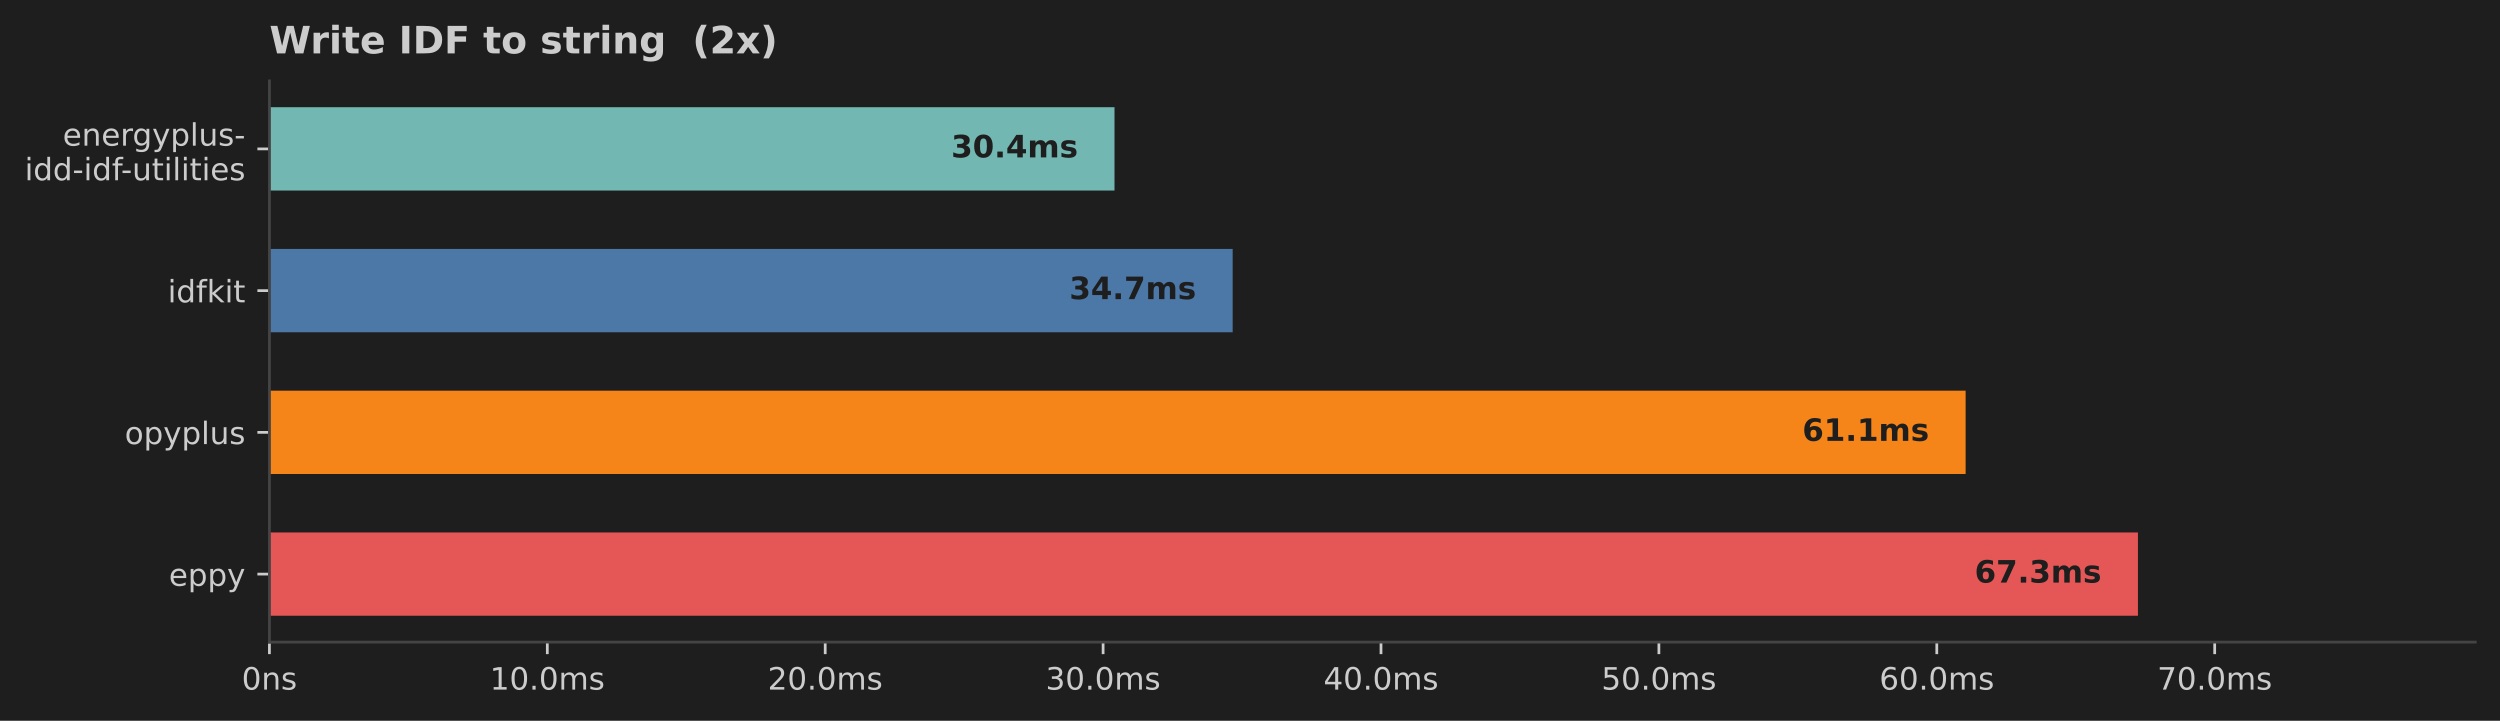
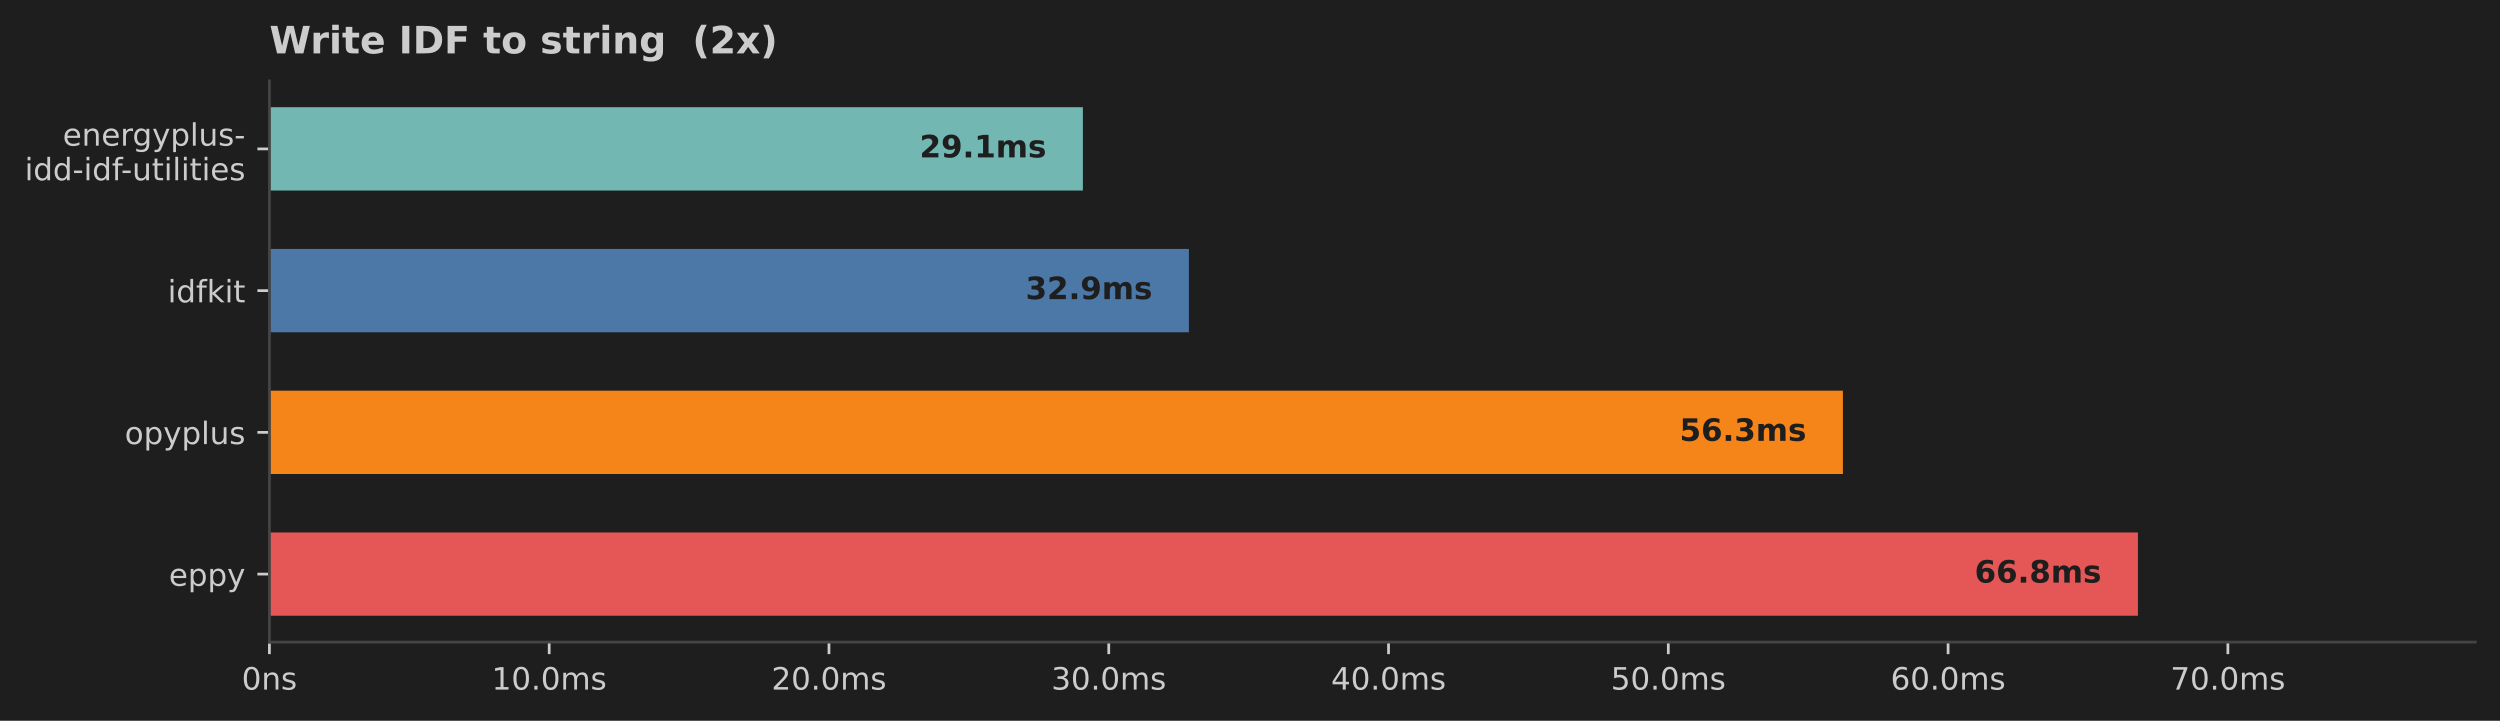
<svg xmlns="http://www.w3.org/2000/svg" xmlns:xlink="http://www.w3.org/1999/xlink" width="728.4pt" height="210pt" viewBox="0 0 728.4 210" version="1.1">
  <defs>
    <style type="text/css">*{stroke-linejoin: round; stroke-linecap: butt}</style>
  </defs>
  <g id="figure_1">
    <g id="patch_1">
      <path d="M 0 210 L 728.4 210 L 728.4 -0 L 0 -0 z " style="fill: #1e1e1e" />
    </g>
    <g id="axes_1">
      <g id="patch_2">
        <path d="M 78.497 187.089 L 721.2 187.089 L 721.2 23.558 L 78.497 23.558 z " style="fill: #1e1e1e" />
      </g>
      <g id="patch_3">
-         <path d="M 78.497 30.992 L 324.974 30.992 L 324.974 55.769 L 78.497 55.769 z " clip-path="url(#p9138da29f1)" style="fill: #72b7b2; stroke: #1e1e1e; stroke-width: 0.5; stroke-linejoin: miter" />
+         <path d="M 78.497 30.992 L 315.763 30.992 L 315.763 55.769 L 78.497 55.769 z " clip-path="url(#p751a7c47cf)" style="fill: #72b7b2; stroke: #1e1e1e; stroke-width: 0.5; stroke-linejoin: miter" />
      </g>
      <g id="patch_4">
-         <path d="M 78.497 72.287 L 359.402 72.287 L 359.402 97.065 L 78.497 97.065 z " clip-path="url(#p9138da29f1)" style="fill: #4c78a8; stroke: #1e1e1e; stroke-width: 0.5; stroke-linejoin: miter" />
+         <path d="M 78.497 72.287 L 346.649 72.287 L 346.649 97.065 L 78.497 97.065 z " clip-path="url(#p751a7c47cf)" style="fill: #4c78a8; stroke: #1e1e1e; stroke-width: 0.5; stroke-linejoin: miter" />
      </g>
      <g id="patch_5">
-         <path d="M 78.497 113.583 L 572.957 113.583 L 572.957 138.36 L 78.497 138.36 z " clip-path="url(#p9138da29f1)" style="fill: #f58518; stroke: #1e1e1e; stroke-width: 0.5; stroke-linejoin: miter" />
+         <path d="M 78.497 113.583 L 537.198 113.583 L 537.198 138.36 L 78.497 138.36 z " clip-path="url(#p751a7c47cf)" style="fill: #f58518; stroke: #1e1e1e; stroke-width: 0.5; stroke-linejoin: miter" />
      </g>
      <g id="patch_6">
-         <path d="M 78.497 154.879 L 623.16 154.879 L 623.16 179.656 L 78.497 179.656 z " clip-path="url(#p9138da29f1)" style="fill: #e45756; stroke: #1e1e1e; stroke-width: 0.5; stroke-linejoin: miter" />
+         <path d="M 78.497 154.879 L 623.16 154.879 L 623.16 179.656 L 78.497 179.656 z " clip-path="url(#p751a7c47cf)" style="fill: #e45756; stroke: #1e1e1e; stroke-width: 0.5; stroke-linejoin: miter" />
      </g>
      <g id="matplotlib.axis_1">
        <g id="xtick_1">
          <g id="line2d_1">
            <defs>
-               <path id="me271618b2a" d="M 0 0 L 0 3.5 " style="stroke: #cccccc; stroke-width: 0.8" />
+               <path id="ma0c59acb76" d="M 0 0 L 0 3.5 " style="stroke: #cccccc; stroke-width: 0.8" />
            </defs>
            <g>
-               <use xlink:href="#me271618b2a" x="78.497" y="187.089" style="fill: #cccccc; stroke: #cccccc; stroke-width: 0.8" />
+               <use xlink:href="#ma0c59acb76" x="78.497" y="187.089" style="fill: #cccccc; stroke: #cccccc; stroke-width: 0.8" />
            </g>
          </g>
          <g id="text_1">
            <g style="fill: #cccccc" transform="translate(70.43734 200.9278) scale(0.09 -0.09)">
              <defs>
                <path id="DejaVuSans-30" d="M 2034 4250 Q 1547 4250 1301 3770 Q 1056 3291 1056 2328 Q 1056 1369 1301 889 Q 1547 409 2034 409 Q 2525 409 2770 889 Q 3016 1369 3016 2328 Q 3016 3291 2770 3770 Q 2525 4250 2034 4250 z M 2034 4750 Q 2819 4750 3233 4129 Q 3647 3509 3647 2328 Q 3647 1150 3233 529 Q 2819 -91 2034 -91 Q 1250 -91 836 529 Q 422 1150 422 2328 Q 422 3509 836 4129 Q 1250 4750 2034 4750 z " transform="scale(0.015625)" />
                <path id="DejaVuSans-6e" d="M 3513 2113 L 3513 0 L 2938 0 L 2938 2094 Q 2938 2591 2744 2837 Q 2550 3084 2163 3084 Q 1697 3084 1428 2787 Q 1159 2491 1159 1978 L 1159 0 L 581 0 L 581 3500 L 1159 3500 L 1159 2956 Q 1366 3272 1645 3428 Q 1925 3584 2291 3584 Q 2894 3584 3203 3211 Q 3513 2838 3513 2113 z " transform="scale(0.015625)" />
                <path id="DejaVuSans-73" d="M 2834 3397 L 2834 2853 Q 2591 2978 2328 3040 Q 2066 3103 1784 3103 Q 1356 3103 1142 2972 Q 928 2841 928 2578 Q 928 2378 1081 2264 Q 1234 2150 1697 2047 L 1894 2003 Q 2506 1872 2764 1633 Q 3022 1394 3022 966 Q 3022 478 2636 193 Q 2250 -91 1575 -91 Q 1294 -91 989 -36 Q 684 19 347 128 L 347 722 Q 666 556 975 473 Q 1284 391 1588 391 Q 1994 391 2212 530 Q 2431 669 2431 922 Q 2431 1156 2273 1281 Q 2116 1406 1581 1522 L 1381 1569 Q 847 1681 609 1914 Q 372 2147 372 2553 Q 372 3047 722 3315 Q 1072 3584 1716 3584 Q 2034 3584 2315 3537 Q 2597 3491 2834 3397 z " transform="scale(0.015625)" />
              </defs>
              <use xlink:href="#DejaVuSans-30" />
              <use xlink:href="#DejaVuSans-6e" transform="translate(63.62305 0)" />
              <use xlink:href="#DejaVuSans-73" transform="translate(127.002 0)" />
            </g>
          </g>
        </g>
        <g id="xtick_2">
          <g id="line2d_2">
            <g>
-               <use xlink:href="#me271618b2a" x="159.465" y="187.089" style="fill: #cccccc; stroke: #cccccc; stroke-width: 0.8" />
+               <use xlink:href="#ma0c59acb76" x="160.013" y="187.089" style="fill: #cccccc; stroke: #cccccc; stroke-width: 0.8" />
            </g>
          </g>
          <g id="text_2">
-             <g style="fill: #cccccc" transform="translate(142.7175 200.9278) scale(0.09 -0.09)">
+             <g style="fill: #cccccc" transform="translate(143.2661 200.9278) scale(0.09 -0.09)">
              <defs>
                <path id="DejaVuSans-31" d="M 794 531 L 1825 531 L 1825 4091 L 703 3866 L 703 4441 L 1819 4666 L 2450 4666 L 2450 531 L 3481 531 L 3481 0 L 794 0 L 794 531 z " transform="scale(0.015625)" />
                <path id="DejaVuSans-2e" d="M 684 794 L 1344 794 L 1344 0 L 684 0 L 684 794 z " transform="scale(0.015625)" />
                <path id="DejaVuSans-6d" d="M 3328 2828 Q 3544 3216 3844 3400 Q 4144 3584 4550 3584 Q 5097 3584 5394 3201 Q 5691 2819 5691 2113 L 5691 0 L 5113 0 L 5113 2094 Q 5113 2597 4934 2840 Q 4756 3084 4391 3084 Q 3944 3084 3684 2787 Q 3425 2491 3425 1978 L 3425 0 L 2847 0 L 2847 2094 Q 2847 2600 2669 2842 Q 2491 3084 2119 3084 Q 1678 3084 1418 2786 Q 1159 2488 1159 1978 L 1159 0 L 581 0 L 581 3500 L 1159 3500 L 1159 2956 Q 1356 3278 1631 3431 Q 1906 3584 2284 3584 Q 2666 3584 2933 3390 Q 3200 3197 3328 2828 z " transform="scale(0.015625)" />
              </defs>
              <use xlink:href="#DejaVuSans-31" />
              <use xlink:href="#DejaVuSans-30" transform="translate(63.62305 0)" />
              <use xlink:href="#DejaVuSans-2e" transform="translate(127.2461 0)" />
              <use xlink:href="#DejaVuSans-30" transform="translate(159.0332 0)" />
              <use xlink:href="#DejaVuSans-6d" transform="translate(222.6562 0)" />
              <use xlink:href="#DejaVuSans-73" transform="translate(320.0684 0)" />
            </g>
          </g>
        </g>
        <g id="xtick_3">
          <g id="line2d_3">
            <g>
-               <use xlink:href="#me271618b2a" x="240.432" y="187.089" style="fill: #cccccc; stroke: #cccccc; stroke-width: 0.8" />
+               <use xlink:href="#ma0c59acb76" x="241.53" y="187.089" style="fill: #cccccc; stroke: #cccccc; stroke-width: 0.8" />
            </g>
          </g>
          <g id="text_3">
-             <g style="fill: #cccccc" transform="translate(223.6855 200.9278) scale(0.09 -0.09)">
+             <g style="fill: #cccccc" transform="translate(224.7827 200.9278) scale(0.09 -0.09)">
              <defs>
                <path id="DejaVuSans-32" d="M 1228 531 L 3431 531 L 3431 0 L 469 0 L 469 531 Q 828 903 1448 1529 Q 2069 2156 2228 2338 Q 2531 2678 2651 2914 Q 2772 3150 2772 3378 Q 2772 3750 2511 3984 Q 2250 4219 1831 4219 Q 1534 4219 1204 4116 Q 875 4013 500 3803 L 500 4441 Q 881 4594 1212 4672 Q 1544 4750 1819 4750 Q 2544 4750 2975 4387 Q 3406 4025 3406 3419 Q 3406 3131 3298 2873 Q 3191 2616 2906 2266 Q 2828 2175 2409 1742 Q 1991 1309 1228 531 z " transform="scale(0.015625)" />
              </defs>
              <use xlink:href="#DejaVuSans-32" />
              <use xlink:href="#DejaVuSans-30" transform="translate(63.62305 0)" />
              <use xlink:href="#DejaVuSans-2e" transform="translate(127.2461 0)" />
              <use xlink:href="#DejaVuSans-30" transform="translate(159.0332 0)" />
              <use xlink:href="#DejaVuSans-6d" transform="translate(222.6562 0)" />
              <use xlink:href="#DejaVuSans-73" transform="translate(320.0684 0)" />
            </g>
          </g>
        </g>
        <g id="xtick_4">
          <g id="line2d_4">
            <g>
-               <use xlink:href="#me271618b2a" x="321.4" y="187.089" style="fill: #cccccc; stroke: #cccccc; stroke-width: 0.8" />
+               <use xlink:href="#ma0c59acb76" x="323.046" y="187.089" style="fill: #cccccc; stroke: #cccccc; stroke-width: 0.8" />
            </g>
          </g>
          <g id="text_4">
-             <g style="fill: #cccccc" transform="translate(304.6534 200.9278) scale(0.09 -0.09)">
+             <g style="fill: #cccccc" transform="translate(306.2994 200.9278) scale(0.09 -0.09)">
              <defs>
                <path id="DejaVuSans-33" d="M 2597 2516 Q 3050 2419 3304 2112 Q 3559 1806 3559 1356 Q 3559 666 3084 287 Q 2609 -91 1734 -91 Q 1441 -91 1130 -33 Q 819 25 488 141 L 488 750 Q 750 597 1062 519 Q 1375 441 1716 441 Q 2309 441 2620 675 Q 2931 909 2931 1356 Q 2931 1769 2642 2001 Q 2353 2234 1838 2234 L 1294 2234 L 1294 2753 L 1863 2753 Q 2328 2753 2575 2939 Q 2822 3125 2822 3475 Q 2822 3834 2567 4026 Q 2313 4219 1838 4219 Q 1578 4219 1281 4162 Q 984 4106 628 3988 L 628 4550 Q 988 4650 1302 4700 Q 1616 4750 1894 4750 Q 2613 4750 3031 4423 Q 3450 4097 3450 3541 Q 3450 3153 3228 2886 Q 3006 2619 2597 2516 z " transform="scale(0.015625)" />
              </defs>
              <use xlink:href="#DejaVuSans-33" />
              <use xlink:href="#DejaVuSans-30" transform="translate(63.62305 0)" />
              <use xlink:href="#DejaVuSans-2e" transform="translate(127.2461 0)" />
              <use xlink:href="#DejaVuSans-30" transform="translate(159.0332 0)" />
              <use xlink:href="#DejaVuSans-6d" transform="translate(222.6562 0)" />
              <use xlink:href="#DejaVuSans-73" transform="translate(320.0684 0)" />
            </g>
          </g>
        </g>
        <g id="xtick_5">
          <g id="line2d_5">
            <g>
-               <use xlink:href="#me271618b2a" x="402.368" y="187.089" style="fill: #cccccc; stroke: #cccccc; stroke-width: 0.8" />
+               <use xlink:href="#ma0c59acb76" x="404.563" y="187.089" style="fill: #cccccc; stroke: #cccccc; stroke-width: 0.8" />
            </g>
          </g>
          <g id="text_5">
-             <g style="fill: #cccccc" transform="translate(385.6214 200.9278) scale(0.09 -0.09)">
+             <g style="fill: #cccccc" transform="translate(387.816 200.9278) scale(0.09 -0.09)">
              <defs>
                <path id="DejaVuSans-34" d="M 2419 4116 L 825 1625 L 2419 1625 L 2419 4116 z M 2253 4666 L 3047 4666 L 3047 1625 L 3713 1625 L 3713 1100 L 3047 1100 L 3047 0 L 2419 0 L 2419 1100 L 313 1100 L 313 1709 L 2253 4666 z " transform="scale(0.015625)" />
              </defs>
              <use xlink:href="#DejaVuSans-34" />
              <use xlink:href="#DejaVuSans-30" transform="translate(63.62305 0)" />
              <use xlink:href="#DejaVuSans-2e" transform="translate(127.2461 0)" />
              <use xlink:href="#DejaVuSans-30" transform="translate(159.0332 0)" />
              <use xlink:href="#DejaVuSans-6d" transform="translate(222.6562 0)" />
              <use xlink:href="#DejaVuSans-73" transform="translate(320.0684 0)" />
            </g>
          </g>
        </g>
        <g id="xtick_6">
          <g id="line2d_6">
            <g>
-               <use xlink:href="#me271618b2a" x="483.336" y="187.089" style="fill: #cccccc; stroke: #cccccc; stroke-width: 0.8" />
+               <use xlink:href="#ma0c59acb76" x="486.08" y="187.089" style="fill: #cccccc; stroke: #cccccc; stroke-width: 0.8" />
            </g>
          </g>
          <g id="text_6">
-             <g style="fill: #cccccc" transform="translate(466.5893 200.9278) scale(0.09 -0.09)">
+             <g style="fill: #cccccc" transform="translate(469.3326 200.9278) scale(0.09 -0.09)">
              <defs>
                <path id="DejaVuSans-35" d="M 691 4666 L 3169 4666 L 3169 4134 L 1269 4134 L 1269 2991 Q 1406 3038 1543 3061 Q 1681 3084 1819 3084 Q 2600 3084 3056 2656 Q 3513 2228 3513 1497 Q 3513 744 3044 326 Q 2575 -91 1722 -91 Q 1428 -91 1123 -41 Q 819 9 494 109 L 494 744 Q 775 591 1075 516 Q 1375 441 1709 441 Q 2250 441 2565 725 Q 2881 1009 2881 1497 Q 2881 1984 2565 2268 Q 2250 2553 1709 2553 Q 1456 2553 1204 2497 Q 953 2441 691 2322 L 691 4666 z " transform="scale(0.015625)" />
              </defs>
              <use xlink:href="#DejaVuSans-35" />
              <use xlink:href="#DejaVuSans-30" transform="translate(63.62305 0)" />
              <use xlink:href="#DejaVuSans-2e" transform="translate(127.2461 0)" />
              <use xlink:href="#DejaVuSans-30" transform="translate(159.0332 0)" />
              <use xlink:href="#DejaVuSans-6d" transform="translate(222.6562 0)" />
              <use xlink:href="#DejaVuSans-73" transform="translate(320.0684 0)" />
            </g>
          </g>
        </g>
        <g id="xtick_7">
          <g id="line2d_7">
            <g>
-               <use xlink:href="#me271618b2a" x="564.304" y="187.089" style="fill: #cccccc; stroke: #cccccc; stroke-width: 0.8" />
+               <use xlink:href="#ma0c59acb76" x="567.596" y="187.089" style="fill: #cccccc; stroke: #cccccc; stroke-width: 0.8" />
            </g>
          </g>
          <g id="text_7">
-             <g style="fill: #cccccc" transform="translate(547.5573 200.9278) scale(0.09 -0.09)">
+             <g style="fill: #cccccc" transform="translate(550.8492 200.9278) scale(0.09 -0.09)">
              <defs>
                <path id="DejaVuSans-36" d="M 2113 2584 Q 1688 2584 1439 2293 Q 1191 2003 1191 1497 Q 1191 994 1439 701 Q 1688 409 2113 409 Q 2538 409 2786 701 Q 3034 994 3034 1497 Q 3034 2003 2786 2293 Q 2538 2584 2113 2584 z M 3366 4563 L 3366 3988 Q 3128 4100 2886 4159 Q 2644 4219 2406 4219 Q 1781 4219 1451 3797 Q 1122 3375 1075 2522 Q 1259 2794 1537 2939 Q 1816 3084 2150 3084 Q 2853 3084 3261 2657 Q 3669 2231 3669 1497 Q 3669 778 3244 343 Q 2819 -91 2113 -91 Q 1303 -91 875 529 Q 447 1150 447 2328 Q 447 3434 972 4092 Q 1497 4750 2381 4750 Q 2619 4750 2861 4703 Q 3103 4656 3366 4563 z " transform="scale(0.015625)" />
              </defs>
              <use xlink:href="#DejaVuSans-36" />
              <use xlink:href="#DejaVuSans-30" transform="translate(63.62305 0)" />
              <use xlink:href="#DejaVuSans-2e" transform="translate(127.2461 0)" />
              <use xlink:href="#DejaVuSans-30" transform="translate(159.0332 0)" />
              <use xlink:href="#DejaVuSans-6d" transform="translate(222.6562 0)" />
              <use xlink:href="#DejaVuSans-73" transform="translate(320.0684 0)" />
            </g>
          </g>
        </g>
        <g id="xtick_8">
          <g id="line2d_8">
            <g>
-               <use xlink:href="#me271618b2a" x="645.272" y="187.089" style="fill: #cccccc; stroke: #cccccc; stroke-width: 0.8" />
+               <use xlink:href="#ma0c59acb76" x="649.113" y="187.089" style="fill: #cccccc; stroke: #cccccc; stroke-width: 0.8" />
            </g>
          </g>
          <g id="text_8">
-             <g style="fill: #cccccc" transform="translate(628.5253 200.9278) scale(0.09 -0.09)">
+             <g style="fill: #cccccc" transform="translate(632.3658 200.9278) scale(0.09 -0.09)">
              <defs>
                <path id="DejaVuSans-37" d="M 525 4666 L 3525 4666 L 3525 4397 L 1831 0 L 1172 0 L 2766 4134 L 525 4134 L 525 4666 z " transform="scale(0.015625)" />
              </defs>
              <use xlink:href="#DejaVuSans-37" />
              <use xlink:href="#DejaVuSans-30" transform="translate(63.62305 0)" />
              <use xlink:href="#DejaVuSans-2e" transform="translate(127.2461 0)" />
              <use xlink:href="#DejaVuSans-30" transform="translate(159.0332 0)" />
              <use xlink:href="#DejaVuSans-6d" transform="translate(222.6562 0)" />
              <use xlink:href="#DejaVuSans-73" transform="translate(320.0684 0)" />
            </g>
          </g>
        </g>
      </g>
      <g id="matplotlib.axis_2">
        <g id="ytick_1">
          <g id="line2d_9">
            <defs>
-               <path id="m013db70991" d="M 0 0 L -3.5 0 " style="stroke: #cccccc; stroke-width: 0.8" />
+               <path id="m16e428e555" d="M 0 0 L -3.5 0 " style="stroke: #cccccc; stroke-width: 0.8" />
            </defs>
            <g>
-               <use xlink:href="#m013db70991" x="78.497" y="43.38" style="fill: #cccccc; stroke: #cccccc; stroke-width: 0.8" />
+               <use xlink:href="#m16e428e555" x="78.497" y="43.38" style="fill: #cccccc; stroke: #cccccc; stroke-width: 0.8" />
            </g>
          </g>
          <g id="text_9">
            <g style="fill: #cccccc" transform="translate(18.28125 42.44435) scale(0.09 -0.09)">
              <defs>
                <path id="DejaVuSans-65" d="M 3597 1894 L 3597 1613 L 953 1613 Q 991 1019 1311 708 Q 1631 397 2203 397 Q 2534 397 2845 478 Q 3156 559 3463 722 L 3463 178 Q 3153 47 2828 -22 Q 2503 -91 2169 -91 Q 1331 -91 842 396 Q 353 884 353 1716 Q 353 2575 817 3079 Q 1281 3584 2069 3584 Q 2775 3584 3186 3129 Q 3597 2675 3597 1894 z M 3022 2063 Q 3016 2534 2758 2815 Q 2500 3097 2075 3097 Q 1594 3097 1305 2825 Q 1016 2553 972 2059 L 3022 2063 z " transform="scale(0.015625)" />
                <path id="DejaVuSans-72" d="M 2631 2963 Q 2534 3019 2420 3045 Q 2306 3072 2169 3072 Q 1681 3072 1420 2755 Q 1159 2438 1159 1844 L 1159 0 L 581 0 L 581 3500 L 1159 3500 L 1159 2956 Q 1341 3275 1631 3429 Q 1922 3584 2338 3584 Q 2397 3584 2469 3576 Q 2541 3569 2628 3553 L 2631 2963 z " transform="scale(0.015625)" />
                <path id="DejaVuSans-67" d="M 2906 1791 Q 2906 2416 2648 2759 Q 2391 3103 1925 3103 Q 1463 3103 1205 2759 Q 947 2416 947 1791 Q 947 1169 1205 825 Q 1463 481 1925 481 Q 2391 481 2648 825 Q 2906 1169 2906 1791 z M 3481 434 Q 3481 -459 3084 -895 Q 2688 -1331 1869 -1331 Q 1566 -1331 1297 -1286 Q 1028 -1241 775 -1147 L 775 -588 Q 1028 -725 1275 -790 Q 1522 -856 1778 -856 Q 2344 -856 2625 -561 Q 2906 -266 2906 331 L 2906 616 Q 2728 306 2450 153 Q 2172 0 1784 0 Q 1141 0 747 490 Q 353 981 353 1791 Q 353 2603 747 3093 Q 1141 3584 1784 3584 Q 2172 3584 2450 3431 Q 2728 3278 2906 2969 L 2906 3500 L 3481 3500 L 3481 434 z " transform="scale(0.015625)" />
                <path id="DejaVuSans-79" d="M 2059 -325 Q 1816 -950 1584 -1140 Q 1353 -1331 966 -1331 L 506 -1331 L 506 -850 L 844 -850 Q 1081 -850 1212 -737 Q 1344 -625 1503 -206 L 1606 56 L 191 3500 L 800 3500 L 1894 763 L 2988 3500 L 3597 3500 L 2059 -325 z " transform="scale(0.015625)" />
                <path id="DejaVuSans-70" d="M 1159 525 L 1159 -1331 L 581 -1331 L 581 3500 L 1159 3500 L 1159 2969 Q 1341 3281 1617 3432 Q 1894 3584 2278 3584 Q 2916 3584 3314 3078 Q 3713 2572 3713 1747 Q 3713 922 3314 415 Q 2916 -91 2278 -91 Q 1894 -91 1617 61 Q 1341 213 1159 525 z M 3116 1747 Q 3116 2381 2855 2742 Q 2594 3103 2138 3103 Q 1681 3103 1420 2742 Q 1159 2381 1159 1747 Q 1159 1113 1420 752 Q 1681 391 2138 391 Q 2594 391 2855 752 Q 3116 1113 3116 1747 z " transform="scale(0.015625)" />
                <path id="DejaVuSans-6c" d="M 603 4863 L 1178 4863 L 1178 0 L 603 0 L 603 4863 z " transform="scale(0.015625)" />
                <path id="DejaVuSans-75" d="M 544 1381 L 544 3500 L 1119 3500 L 1119 1403 Q 1119 906 1312 657 Q 1506 409 1894 409 Q 2359 409 2629 706 Q 2900 1003 2900 1516 L 2900 3500 L 3475 3500 L 3475 0 L 2900 0 L 2900 538 Q 2691 219 2414 64 Q 2138 -91 1772 -91 Q 1169 -91 856 284 Q 544 659 544 1381 z M 1991 3584 L 1991 3584 z " transform="scale(0.015625)" />
                <path id="DejaVuSans-2d" d="M 313 2009 L 1997 2009 L 1997 1497 L 313 1497 L 313 2009 z " transform="scale(0.015625)" />
              </defs>
              <use xlink:href="#DejaVuSans-65" />
              <use xlink:href="#DejaVuSans-6e" transform="translate(61.52344 0)" />
              <use xlink:href="#DejaVuSans-65" transform="translate(124.9023 0)" />
              <use xlink:href="#DejaVuSans-72" transform="translate(186.4258 0)" />
              <use xlink:href="#DejaVuSans-67" transform="translate(225.7891 0)" />
              <use xlink:href="#DejaVuSans-79" transform="translate(289.2656 0)" />
              <use xlink:href="#DejaVuSans-70" transform="translate(348.4453 0)" />
              <use xlink:href="#DejaVuSans-6c" transform="translate(411.9219 0)" />
              <use xlink:href="#DejaVuSans-75" transform="translate(439.7051 0)" />
              <use xlink:href="#DejaVuSans-73" transform="translate(503.084 0)" />
              <use xlink:href="#DejaVuSans-2d" transform="translate(555.1836 0)" />
            </g>
            <g style="fill: #cccccc" transform="translate(7.2 52.52238) scale(0.09 -0.09)">
              <defs>
                <path id="DejaVuSans-69" d="M 603 3500 L 1178 3500 L 1178 0 L 603 0 L 603 3500 z M 603 4863 L 1178 4863 L 1178 4134 L 603 4134 L 603 4863 z " transform="scale(0.015625)" />
                <path id="DejaVuSans-64" d="M 2906 2969 L 2906 4863 L 3481 4863 L 3481 0 L 2906 0 L 2906 525 Q 2725 213 2448 61 Q 2172 -91 1784 -91 Q 1150 -91 751 415 Q 353 922 353 1747 Q 353 2572 751 3078 Q 1150 3584 1784 3584 Q 2172 3584 2448 3432 Q 2725 3281 2906 2969 z M 947 1747 Q 947 1113 1208 752 Q 1469 391 1925 391 Q 2381 391 2643 752 Q 2906 1113 2906 1747 Q 2906 2381 2643 2742 Q 2381 3103 1925 3103 Q 1469 3103 1208 2742 Q 947 2381 947 1747 z " transform="scale(0.015625)" />
                <path id="DejaVuSans-66" d="M 2375 4863 L 2375 4384 L 1825 4384 Q 1516 4384 1395 4259 Q 1275 4134 1275 3809 L 1275 3500 L 2222 3500 L 2222 3053 L 1275 3053 L 1275 0 L 697 0 L 697 3053 L 147 3053 L 147 3500 L 697 3500 L 697 3744 Q 697 4328 969 4595 Q 1241 4863 1831 4863 L 2375 4863 z " transform="scale(0.015625)" />
                <path id="DejaVuSans-74" d="M 1172 4494 L 1172 3500 L 2356 3500 L 2356 3053 L 1172 3053 L 1172 1153 Q 1172 725 1289 603 Q 1406 481 1766 481 L 2356 481 L 2356 0 L 1766 0 Q 1100 0 847 248 Q 594 497 594 1153 L 594 3053 L 172 3053 L 172 3500 L 594 3500 L 594 4494 L 1172 4494 z " transform="scale(0.015625)" />
              </defs>
              <use xlink:href="#DejaVuSans-69" />
              <use xlink:href="#DejaVuSans-64" transform="translate(27.7832 0)" />
              <use xlink:href="#DejaVuSans-64" transform="translate(91.25977 0)" />
              <use xlink:href="#DejaVuSans-2d" transform="translate(154.7363 0)" />
              <use xlink:href="#DejaVuSans-69" transform="translate(190.8203 0)" />
              <use xlink:href="#DejaVuSans-64" transform="translate(218.6035 0)" />
              <use xlink:href="#DejaVuSans-66" transform="translate(282.0801 0)" />
              <use xlink:href="#DejaVuSans-2d" transform="translate(311.7852 0)" />
              <use xlink:href="#DejaVuSans-75" transform="translate(347.8691 0)" />
              <use xlink:href="#DejaVuSans-74" transform="translate(411.248 0)" />
              <use xlink:href="#DejaVuSans-69" transform="translate(450.457 0)" />
              <use xlink:href="#DejaVuSans-6c" transform="translate(478.2402 0)" />
              <use xlink:href="#DejaVuSans-69" transform="translate(506.0234 0)" />
              <use xlink:href="#DejaVuSans-74" transform="translate(533.8066 0)" />
              <use xlink:href="#DejaVuSans-69" transform="translate(573.0156 0)" />
              <use xlink:href="#DejaVuSans-65" transform="translate(600.7988 0)" />
              <use xlink:href="#DejaVuSans-73" transform="translate(662.3223 0)" />
            </g>
          </g>
        </g>
        <g id="ytick_2">
          <g id="line2d_10">
            <g>
-               <use xlink:href="#m013db70991" x="78.497" y="84.676" style="fill: #cccccc; stroke: #cccccc; stroke-width: 0.8" />
+               <use xlink:href="#m16e428e555" x="78.497" y="84.676" style="fill: #cccccc; stroke: #cccccc; stroke-width: 0.8" />
            </g>
          </g>
          <g id="text_10">
            <g style="fill: #cccccc" transform="translate(48.87422 88.0952) scale(0.09 -0.09)">
              <defs>
                <path id="DejaVuSans-6b" d="M 581 4863 L 1159 4863 L 1159 1991 L 2875 3500 L 3609 3500 L 1753 1863 L 3688 0 L 2938 0 L 1159 1709 L 1159 0 L 581 0 L 581 4863 z " transform="scale(0.015625)" />
              </defs>
              <use xlink:href="#DejaVuSans-69" />
              <use xlink:href="#DejaVuSans-64" transform="translate(27.7832 0)" />
              <use xlink:href="#DejaVuSans-66" transform="translate(91.25977 0)" />
              <use xlink:href="#DejaVuSans-6b" transform="translate(126.4648 0)" />
              <use xlink:href="#DejaVuSans-69" transform="translate(184.375 0)" />
              <use xlink:href="#DejaVuSans-74" transform="translate(212.1582 0)" />
            </g>
          </g>
        </g>
        <g id="ytick_3">
          <g id="line2d_11">
            <g>
-               <use xlink:href="#m013db70991" x="78.497" y="125.972" style="fill: #cccccc; stroke: #cccccc; stroke-width: 0.8" />
+               <use xlink:href="#m16e428e555" x="78.497" y="125.972" style="fill: #cccccc; stroke: #cccccc; stroke-width: 0.8" />
            </g>
          </g>
          <g id="text_11">
            <g style="fill: #cccccc" transform="translate(36.34313 129.3909) scale(0.09 -0.09)">
              <defs>
                <path id="DejaVuSans-6f" d="M 1959 3097 Q 1497 3097 1228 2736 Q 959 2375 959 1747 Q 959 1119 1226 758 Q 1494 397 1959 397 Q 2419 397 2687 759 Q 2956 1122 2956 1747 Q 2956 2369 2687 2733 Q 2419 3097 1959 3097 z M 1959 3584 Q 2709 3584 3137 3096 Q 3566 2609 3566 1747 Q 3566 888 3137 398 Q 2709 -91 1959 -91 Q 1206 -91 779 398 Q 353 888 353 1747 Q 353 2609 779 3096 Q 1206 3584 1959 3584 z " transform="scale(0.015625)" />
              </defs>
              <use xlink:href="#DejaVuSans-6f" />
              <use xlink:href="#DejaVuSans-70" transform="translate(61.18164 0)" />
              <use xlink:href="#DejaVuSans-79" transform="translate(124.6582 0)" />
              <use xlink:href="#DejaVuSans-70" transform="translate(183.8379 0)" />
              <use xlink:href="#DejaVuSans-6c" transform="translate(247.3145 0)" />
              <use xlink:href="#DejaVuSans-75" transform="translate(275.0977 0)" />
              <use xlink:href="#DejaVuSans-73" transform="translate(338.4766 0)" />
            </g>
          </g>
        </g>
        <g id="ytick_4">
          <g id="line2d_12">
            <g>
-               <use xlink:href="#m013db70991" x="78.497" y="167.267" style="fill: #cccccc; stroke: #cccccc; stroke-width: 0.8" />
+               <use xlink:href="#m16e428e555" x="78.497" y="167.267" style="fill: #cccccc; stroke: #cccccc; stroke-width: 0.8" />
            </g>
          </g>
          <g id="text_12">
            <g style="fill: #cccccc" transform="translate(49.20469 170.6866) scale(0.09 -0.09)">
              <use xlink:href="#DejaVuSans-65" />
              <use xlink:href="#DejaVuSans-70" transform="translate(61.52344 0)" />
              <use xlink:href="#DejaVuSans-70" transform="translate(125 0)" />
              <use xlink:href="#DejaVuSans-79" transform="translate(188.4766 0)" />
            </g>
          </g>
        </g>
      </g>
      <g id="patch_7">
        <path d="M 78.497 187.089 L 78.497 23.558 " style="fill: none; stroke: #444444; stroke-width: 0.8; stroke-linejoin: miter; stroke-linecap: square" />
      </g>
      <g id="patch_8">
        <path d="M 78.497 187.089 L 721.2 187.089 " style="fill: none; stroke: #444444; stroke-width: 0.8; stroke-linejoin: miter; stroke-linecap: square" />
      </g>
      <g id="text_13">
-         <g style="fill: #1e1e1e" transform="translate(277.1411 45.86365) scale(0.09 -0.09)">
+         <g style="fill: #1e1e1e" transform="translate(267.9299 45.86365) scale(0.09 -0.09)">
          <defs>
-             <path id="DejaVuSans-Bold-33" d="M 2981 2516 Q 3453 2394 3698 2092 Q 3944 1791 3944 1325 Q 3944 631 3412 270 Q 2881 -91 1863 -91 Q 1503 -91 1142 -33 Q 781 25 428 141 L 428 1069 Q 766 900 1098 814 Q 1431 728 1753 728 Q 2231 728 2486 893 Q 2741 1059 2741 1369 Q 2741 1688 2480 1852 Q 2219 2016 1709 2016 L 1228 2016 L 1228 2791 L 1734 2791 Q 2188 2791 2409 2933 Q 2631 3075 2631 3366 Q 2631 3634 2415 3781 Q 2200 3928 1806 3928 Q 1516 3928 1219 3862 Q 922 3797 628 3669 L 628 4550 Q 984 4650 1334 4700 Q 1684 4750 2022 4750 Q 2931 4750 3382 4451 Q 3834 4153 3834 3553 Q 3834 3144 3618 2883 Q 3403 2622 2981 2516 z " transform="scale(0.015625)" />
-             <path id="DejaVuSans-Bold-30" d="M 2944 2338 Q 2944 3213 2780 3570 Q 2616 3928 2228 3928 Q 1841 3928 1675 3570 Q 1509 3213 1509 2338 Q 1509 1453 1675 1090 Q 1841 728 2228 728 Q 2613 728 2778 1090 Q 2944 1453 2944 2338 z M 4147 2328 Q 4147 1169 3647 539 Q 3147 -91 2228 -91 Q 1306 -91 806 539 Q 306 1169 306 2328 Q 306 3491 806 4120 Q 1306 4750 2228 4750 Q 3147 4750 3647 4120 Q 4147 3491 4147 2328 z " transform="scale(0.015625)" />
+             <path id="DejaVuSans-Bold-32" d="M 1844 884 L 3897 884 L 3897 0 L 506 0 L 506 884 L 2209 2388 Q 2438 2594 2547 2791 Q 2656 2988 2656 3200 Q 2656 3528 2436 3728 Q 2216 3928 1850 3928 Q 1569 3928 1234 3808 Q 900 3688 519 3450 L 519 4475 Q 925 4609 1322 4679 Q 1719 4750 2100 4750 Q 2938 4750 3402 4381 Q 3866 4013 3866 3353 Q 3866 2972 3669 2642 Q 3472 2313 2841 1759 L 1844 884 z " transform="scale(0.015625)" />
+             <path id="DejaVuSans-Bold-39" d="M 641 103 L 641 966 Q 928 831 1190 764 Q 1453 697 1709 697 Q 2247 697 2547 995 Q 2847 1294 2900 1881 Q 2688 1725 2447 1647 Q 2206 1569 1925 1569 Q 1209 1569 770 1986 Q 331 2403 331 3084 Q 331 3838 820 4291 Q 1309 4744 2131 4744 Q 3044 4744 3544 4128 Q 4044 3513 4044 2388 Q 4044 1231 3459 570 Q 2875 -91 1856 -91 Q 1528 -91 1228 -42 Q 928 6 641 103 z M 2125 2350 Q 2441 2350 2600 2554 Q 2759 2759 2759 3169 Q 2759 3575 2600 3781 Q 2441 3988 2125 3988 Q 1809 3988 1650 3781 Q 1491 3575 1491 3169 Q 1491 2759 1650 2554 Q 1809 2350 2125 2350 z " transform="scale(0.015625)" />
            <path id="DejaVuSans-Bold-2e" d="M 653 1209 L 1778 1209 L 1778 0 L 653 0 L 653 1209 z " transform="scale(0.015625)" />
-             <path id="DejaVuSans-Bold-34" d="M 2356 3675 L 1038 1722 L 2356 1722 L 2356 3675 z M 2156 4666 L 3494 4666 L 3494 1722 L 4159 1722 L 4159 850 L 3494 850 L 3494 0 L 2356 0 L 2356 850 L 288 850 L 288 1881 L 2156 4666 z " transform="scale(0.015625)" />
+             <path id="DejaVuSans-Bold-31" d="M 750 831 L 1813 831 L 1813 3847 L 722 3622 L 722 4441 L 1806 4666 L 2950 4666 L 2950 831 L 4013 831 L 4013 0 L 750 0 L 750 831 z " transform="scale(0.015625)" />
            <path id="DejaVuSans-Bold-6d" d="M 3781 2919 Q 3994 3244 4286 3414 Q 4578 3584 4928 3584 Q 5531 3584 5847 3212 Q 6163 2841 6163 2131 L 6163 0 L 5038 0 L 5038 1825 Q 5041 1866 5042 1909 Q 5044 1953 5044 2034 Q 5044 2406 4934 2573 Q 4825 2741 4581 2741 Q 4263 2741 4089 2478 Q 3916 2216 3909 1719 L 3909 0 L 2784 0 L 2784 1825 Q 2784 2406 2684 2573 Q 2584 2741 2328 2741 Q 2006 2741 1831 2477 Q 1656 2213 1656 1722 L 1656 0 L 531 0 L 531 3500 L 1656 3500 L 1656 2988 Q 1863 3284 2130 3434 Q 2397 3584 2719 3584 Q 3081 3584 3359 3409 Q 3638 3234 3781 2919 z " transform="scale(0.015625)" />
            <path id="DejaVuSans-Bold-73" d="M 3272 3391 L 3272 2541 Q 2913 2691 2578 2766 Q 2244 2841 1947 2841 Q 1628 2841 1473 2761 Q 1319 2681 1319 2516 Q 1319 2381 1436 2309 Q 1553 2238 1856 2203 L 2053 2175 Q 2913 2066 3209 1816 Q 3506 1566 3506 1031 Q 3506 472 3093 190 Q 2681 -91 1863 -91 Q 1516 -91 1145 -36 Q 775 19 384 128 L 384 978 Q 719 816 1070 734 Q 1422 653 1784 653 Q 2113 653 2278 743 Q 2444 834 2444 1013 Q 2444 1163 2330 1236 Q 2216 1309 1875 1350 L 1678 1375 Q 931 1469 631 1722 Q 331 1975 331 2491 Q 331 3047 712 3315 Q 1094 3584 1881 3584 Q 2191 3584 2531 3537 Q 2872 3491 3272 3391 z " transform="scale(0.015625)" />
          </defs>
-           <use xlink:href="#DejaVuSans-Bold-33" />
-           <use xlink:href="#DejaVuSans-Bold-30" transform="translate(69.58008 0)" />
-           <use xlink:href="#DejaVuSans-Bold-2e" transform="translate(139.1602 0)" />
-           <use xlink:href="#DejaVuSans-Bold-34" transform="translate(177.1484 0)" />
-           <use xlink:href="#DejaVuSans-Bold-6d" transform="translate(246.7285 0)" />
-           <use xlink:href="#DejaVuSans-Bold-73" transform="translate(350.9277 0)" />
-         </g>
-       </g>
-       <g id="text_14">
-         <g style="fill: #1e1e1e" transform="translate(311.5692 87.15934) scale(0.09 -0.09)">
-           <defs>
-             <path id="DejaVuSans-Bold-37" d="M 428 4666 L 3944 4666 L 3944 3988 L 2125 0 L 953 0 L 2675 3781 L 428 3781 L 428 4666 z " transform="scale(0.015625)" />
-           </defs>
-           <use xlink:href="#DejaVuSans-Bold-33" />
-           <use xlink:href="#DejaVuSans-Bold-34" transform="translate(69.58008 0)" />
-           <use xlink:href="#DejaVuSans-Bold-2e" transform="translate(139.1602 0)" />
-           <use xlink:href="#DejaVuSans-Bold-37" transform="translate(177.1484 0)" />
-           <use xlink:href="#DejaVuSans-Bold-6d" transform="translate(246.7285 0)" />
-           <use xlink:href="#DejaVuSans-Bold-73" transform="translate(350.9277 0)" />
-         </g>
-       </g>
-       <g id="text_15">
-         <g style="fill: #1e1e1e" transform="translate(525.1247 128.455) scale(0.09 -0.09)">
-           <defs>
-             <path id="DejaVuSans-Bold-36" d="M 2316 2303 Q 2000 2303 1842 2098 Q 1684 1894 1684 1484 Q 1684 1075 1842 870 Q 2000 666 2316 666 Q 2634 666 2792 870 Q 2950 1075 2950 1484 Q 2950 1894 2792 2098 Q 2634 2303 2316 2303 z M 3803 4544 L 3803 3681 Q 3506 3822 3243 3889 Q 2981 3956 2731 3956 Q 2194 3956 1894 3657 Q 1594 3359 1544 2772 Q 1750 2925 1990 3001 Q 2231 3078 2516 3078 Q 3231 3078 3670 2659 Q 4109 2241 4109 1563 Q 4109 813 3618 361 Q 3128 -91 2303 -91 Q 1394 -91 895 523 Q 397 1138 397 2266 Q 397 3422 980 4083 Q 1563 4744 2578 4744 Q 2900 4744 3203 4694 Q 3506 4644 3803 4544 z " transform="scale(0.015625)" />
-             <path id="DejaVuSans-Bold-31" d="M 750 831 L 1813 831 L 1813 3847 L 722 3622 L 722 4441 L 1806 4666 L 2950 4666 L 2950 831 L 4013 831 L 4013 0 L 750 0 L 750 831 z " transform="scale(0.015625)" />
-           </defs>
-           <use xlink:href="#DejaVuSans-Bold-36" />
-           <use xlink:href="#DejaVuSans-Bold-31" transform="translate(69.58008 0)" />
+           <use xlink:href="#DejaVuSans-Bold-32" />
+           <use xlink:href="#DejaVuSans-Bold-39" transform="translate(69.58008 0)" />
          <use xlink:href="#DejaVuSans-Bold-2e" transform="translate(139.1602 0)" />
          <use xlink:href="#DejaVuSans-Bold-31" transform="translate(177.1484 0)" />
          <use xlink:href="#DejaVuSans-Bold-6d" transform="translate(246.7285 0)" />
          <use xlink:href="#DejaVuSans-Bold-73" transform="translate(350.9277 0)" />
        </g>
      </g>
+       <g id="text_14">
+         <g style="fill: #1e1e1e" transform="translate(298.8161 87.15934) scale(0.09 -0.09)">
+           <defs>
+             <path id="DejaVuSans-Bold-33" d="M 2981 2516 Q 3453 2394 3698 2092 Q 3944 1791 3944 1325 Q 3944 631 3412 270 Q 2881 -91 1863 -91 Q 1503 -91 1142 -33 Q 781 25 428 141 L 428 1069 Q 766 900 1098 814 Q 1431 728 1753 728 Q 2231 728 2486 893 Q 2741 1059 2741 1369 Q 2741 1688 2480 1852 Q 2219 2016 1709 2016 L 1228 2016 L 1228 2791 L 1734 2791 Q 2188 2791 2409 2933 Q 2631 3075 2631 3366 Q 2631 3634 2415 3781 Q 2200 3928 1806 3928 Q 1516 3928 1219 3862 Q 922 3797 628 3669 L 628 4550 Q 984 4650 1334 4700 Q 1684 4750 2022 4750 Q 2931 4750 3382 4451 Q 3834 4153 3834 3553 Q 3834 3144 3618 2883 Q 3403 2622 2981 2516 z " transform="scale(0.015625)" />
+           </defs>
+           <use xlink:href="#DejaVuSans-Bold-33" />
+           <use xlink:href="#DejaVuSans-Bold-32" transform="translate(69.58008 0)" />
+           <use xlink:href="#DejaVuSans-Bold-2e" transform="translate(139.1602 0)" />
+           <use xlink:href="#DejaVuSans-Bold-39" transform="translate(177.1484 0)" />
+           <use xlink:href="#DejaVuSans-Bold-6d" transform="translate(246.7285 0)" />
+           <use xlink:href="#DejaVuSans-Bold-73" transform="translate(350.9277 0)" />
+         </g>
+       </g>
+       <g id="text_15">
+         <g style="fill: #1e1e1e" transform="translate(489.3657 128.455) scale(0.09 -0.09)">
+           <defs>
+             <path id="DejaVuSans-Bold-35" d="M 678 4666 L 3669 4666 L 3669 3781 L 1638 3781 L 1638 3059 Q 1775 3097 1914 3117 Q 2053 3138 2203 3138 Q 3056 3138 3531 2711 Q 4006 2284 4006 1522 Q 4006 766 3489 337 Q 2972 -91 2053 -91 Q 1656 -91 1267 -14 Q 878 63 494 219 L 494 1166 Q 875 947 1217 837 Q 1559 728 1863 728 Q 2300 728 2551 942 Q 2803 1156 2803 1522 Q 2803 1891 2551 2103 Q 2300 2316 1863 2316 Q 1603 2316 1309 2248 Q 1016 2181 678 2041 L 678 4666 z " transform="scale(0.015625)" />
+             <path id="DejaVuSans-Bold-36" d="M 2316 2303 Q 2000 2303 1842 2098 Q 1684 1894 1684 1484 Q 1684 1075 1842 870 Q 2000 666 2316 666 Q 2634 666 2792 870 Q 2950 1075 2950 1484 Q 2950 1894 2792 2098 Q 2634 2303 2316 2303 z M 3803 4544 L 3803 3681 Q 3506 3822 3243 3889 Q 2981 3956 2731 3956 Q 2194 3956 1894 3657 Q 1594 3359 1544 2772 Q 1750 2925 1990 3001 Q 2231 3078 2516 3078 Q 3231 3078 3670 2659 Q 4109 2241 4109 1563 Q 4109 813 3618 361 Q 3128 -91 2303 -91 Q 1394 -91 895 523 Q 397 1138 397 2266 Q 397 3422 980 4083 Q 1563 4744 2578 4744 Q 2900 4744 3203 4694 Q 3506 4644 3803 4544 z " transform="scale(0.015625)" />
+           </defs>
+           <use xlink:href="#DejaVuSans-Bold-35" />
+           <use xlink:href="#DejaVuSans-Bold-36" transform="translate(69.58008 0)" />
+           <use xlink:href="#DejaVuSans-Bold-2e" transform="translate(139.1602 0)" />
+           <use xlink:href="#DejaVuSans-Bold-33" transform="translate(177.1484 0)" />
+           <use xlink:href="#DejaVuSans-Bold-6d" transform="translate(246.7285 0)" />
+           <use xlink:href="#DejaVuSans-Bold-73" transform="translate(350.9277 0)" />
+         </g>
+       </g>
      <g id="text_16">
        <g style="fill: #1e1e1e" transform="translate(575.3274 169.7507) scale(0.09 -0.09)">
+           <defs>
+             <path id="DejaVuSans-Bold-38" d="M 2228 2088 Q 1891 2088 1709 1903 Q 1528 1719 1528 1375 Q 1528 1031 1709 848 Q 1891 666 2228 666 Q 2563 666 2741 848 Q 2919 1031 2919 1375 Q 2919 1722 2741 1905 Q 2563 2088 2228 2088 z M 1350 2484 Q 925 2613 709 2878 Q 494 3144 494 3541 Q 494 4131 934 4440 Q 1375 4750 2228 4750 Q 3075 4750 3515 4442 Q 3956 4134 3956 3541 Q 3956 3144 3739 2878 Q 3522 2613 3097 2484 Q 3572 2353 3814 2058 Q 4056 1763 4056 1313 Q 4056 619 3595 264 Q 3134 -91 2228 -91 Q 1319 -91 855 264 Q 391 619 391 1313 Q 391 1763 633 2058 Q 875 2353 1350 2484 z M 1631 3419 Q 1631 3141 1786 2991 Q 1941 2841 2228 2841 Q 2509 2841 2662 2991 Q 2816 3141 2816 3419 Q 2816 3697 2662 3845 Q 2509 3994 2228 3994 Q 1941 3994 1786 3844 Q 1631 3694 1631 3419 z " transform="scale(0.015625)" />
+           </defs>
          <use xlink:href="#DejaVuSans-Bold-36" />
-           <use xlink:href="#DejaVuSans-Bold-37" transform="translate(69.58008 0)" />
+           <use xlink:href="#DejaVuSans-Bold-36" transform="translate(69.58008 0)" />
          <use xlink:href="#DejaVuSans-Bold-2e" transform="translate(139.1602 0)" />
-           <use xlink:href="#DejaVuSans-Bold-33" transform="translate(177.1484 0)" />
+           <use xlink:href="#DejaVuSans-Bold-38" transform="translate(177.1484 0)" />
          <use xlink:href="#DejaVuSans-Bold-6d" transform="translate(246.7285 0)" />
          <use xlink:href="#DejaVuSans-Bold-73" transform="translate(350.9277 0)" />
        </g>
      </g>
      <g id="text_17">
        <g style="fill: #cccccc" transform="translate(78.49656 15.55828) scale(0.11 -0.11)">
          <defs>
            <path id="DejaVuSans-Bold-57" d="M 191 4666 L 1344 4666 L 2150 1275 L 2950 4666 L 4109 4666 L 4909 1275 L 5716 4666 L 6859 4666 L 5759 0 L 4372 0 L 3525 3547 L 2688 0 L 1300 0 L 191 4666 z " transform="scale(0.015625)" />
            <path id="DejaVuSans-Bold-72" d="M 3138 2547 Q 2991 2616 2845 2648 Q 2700 2681 2553 2681 Q 2122 2681 1889 2404 Q 1656 2128 1656 1613 L 1656 0 L 538 0 L 538 3500 L 1656 3500 L 1656 2925 Q 1872 3269 2151 3426 Q 2431 3584 2822 3584 Q 2878 3584 2943 3579 Q 3009 3575 3134 3559 L 3138 2547 z " transform="scale(0.015625)" />
            <path id="DejaVuSans-Bold-69" d="M 538 3500 L 1656 3500 L 1656 0 L 538 0 L 538 3500 z M 538 4863 L 1656 4863 L 1656 3950 L 538 3950 L 538 4863 z " transform="scale(0.015625)" />
            <path id="DejaVuSans-Bold-74" d="M 1759 4494 L 1759 3500 L 2913 3500 L 2913 2700 L 1759 2700 L 1759 1216 Q 1759 972 1856 886 Q 1953 800 2241 800 L 2816 800 L 2816 0 L 1856 0 Q 1194 0 917 276 Q 641 553 641 1216 L 641 2700 L 84 2700 L 84 3500 L 641 3500 L 641 4494 L 1759 4494 z " transform="scale(0.015625)" />
            <path id="DejaVuSans-Bold-65" d="M 4031 1759 L 4031 1441 L 1416 1441 Q 1456 1047 1700 850 Q 1944 653 2381 653 Q 2734 653 3104 758 Q 3475 863 3866 1075 L 3866 213 Q 3469 63 3072 -14 Q 2675 -91 2278 -91 Q 1328 -91 801 392 Q 275 875 275 1747 Q 275 2603 792 3093 Q 1309 3584 2216 3584 Q 3041 3584 3536 3087 Q 4031 2591 4031 1759 z M 2881 2131 Q 2881 2450 2695 2645 Q 2509 2841 2209 2841 Q 1884 2841 1681 2658 Q 1478 2475 1428 2131 L 2881 2131 z " transform="scale(0.015625)" />
            <path id="DejaVuSans-Bold-20" transform="scale(0.015625)" />
            <path id="DejaVuSans-Bold-49" d="M 588 4666 L 1791 4666 L 1791 0 L 588 0 L 588 4666 z " transform="scale(0.015625)" />
            <path id="DejaVuSans-Bold-44" d="M 1791 3756 L 1791 909 L 2222 909 Q 2959 909 3348 1275 Q 3738 1641 3738 2338 Q 3738 3031 3350 3393 Q 2963 3756 2222 3756 L 1791 3756 z M 588 4666 L 1856 4666 Q 2919 4666 3439 4514 Q 3959 4363 4331 4000 Q 4659 3684 4818 3271 Q 4978 2859 4978 2338 Q 4978 1809 4818 1395 Q 4659 981 4331 666 Q 3956 303 3431 151 Q 2906 0 1856 0 L 588 0 L 588 4666 z " transform="scale(0.015625)" />
            <path id="DejaVuSans-Bold-46" d="M 588 4666 L 3834 4666 L 3834 3756 L 1791 3756 L 1791 2888 L 3713 2888 L 3713 1978 L 1791 1978 L 1791 0 L 588 0 L 588 4666 z " transform="scale(0.015625)" />
            <path id="DejaVuSans-Bold-6f" d="M 2203 2784 Q 1831 2784 1636 2517 Q 1441 2250 1441 1747 Q 1441 1244 1636 976 Q 1831 709 2203 709 Q 2569 709 2762 976 Q 2956 1244 2956 1747 Q 2956 2250 2762 2517 Q 2569 2784 2203 2784 z M 2203 3584 Q 3106 3584 3614 3096 Q 4122 2609 4122 1747 Q 4122 884 3614 396 Q 3106 -91 2203 -91 Q 1297 -91 786 396 Q 275 884 275 1747 Q 275 2609 786 3096 Q 1297 3584 2203 3584 z " transform="scale(0.015625)" />
            <path id="DejaVuSans-Bold-6e" d="M 4056 2131 L 4056 0 L 2931 0 L 2931 347 L 2931 1631 Q 2931 2084 2911 2256 Q 2891 2428 2841 2509 Q 2775 2619 2662 2680 Q 2550 2741 2406 2741 Q 2056 2741 1856 2470 Q 1656 2200 1656 1722 L 1656 0 L 538 0 L 538 3500 L 1656 3500 L 1656 2988 Q 1909 3294 2193 3439 Q 2478 3584 2822 3584 Q 3428 3584 3742 3212 Q 4056 2841 4056 2131 z " transform="scale(0.015625)" />
            <path id="DejaVuSans-Bold-67" d="M 2919 594 Q 2688 288 2409 144 Q 2131 0 1766 0 Q 1125 0 706 504 Q 288 1009 288 1791 Q 288 2575 706 3076 Q 1125 3578 1766 3578 Q 2131 3578 2409 3434 Q 2688 3291 2919 2981 L 2919 3500 L 4044 3500 L 4044 353 Q 4044 -491 3511 -936 Q 2978 -1381 1966 -1381 Q 1638 -1381 1331 -1331 Q 1025 -1281 716 -1178 L 716 -306 Q 1009 -475 1290 -558 Q 1572 -641 1856 -641 Q 2406 -641 2662 -400 Q 2919 -159 2919 353 L 2919 594 z M 2181 2772 Q 1834 2772 1640 2515 Q 1447 2259 1447 1791 Q 1447 1309 1634 1061 Q 1822 813 2181 813 Q 2531 813 2725 1069 Q 2919 1325 2919 1791 Q 2919 2259 2725 2515 Q 2531 2772 2181 2772 z " transform="scale(0.015625)" />
            <path id="DejaVuSans-Bold-28" d="M 2413 -844 L 1484 -844 Q 1006 -72 778 623 Q 550 1319 550 2003 Q 550 2688 779 3389 Q 1009 4091 1484 4856 L 2413 4856 Q 2013 4116 1813 3408 Q 1613 2700 1613 2009 Q 1613 1319 1811 609 Q 2009 -100 2413 -844 z " transform="scale(0.015625)" />
-             <path id="DejaVuSans-Bold-32" d="M 1844 884 L 3897 884 L 3897 0 L 506 0 L 506 884 L 2209 2388 Q 2438 2594 2547 2791 Q 2656 2988 2656 3200 Q 2656 3528 2436 3728 Q 2216 3928 1850 3928 Q 1569 3928 1234 3808 Q 900 3688 519 3450 L 519 4475 Q 925 4609 1322 4679 Q 1719 4750 2100 4750 Q 2938 4750 3402 4381 Q 3866 4013 3866 3353 Q 3866 2972 3669 2642 Q 3472 2313 2841 1759 L 1844 884 z " transform="scale(0.015625)" />
            <path id="DejaVuSans-Bold-78" d="M 1422 1791 L 159 3500 L 1344 3500 L 2059 2463 L 2784 3500 L 3969 3500 L 2706 1797 L 4031 0 L 2847 0 L 2059 1106 L 1281 0 L 97 0 L 1422 1791 z " transform="scale(0.015625)" />
            <path id="DejaVuSans-Bold-29" d="M 513 -844 Q 913 -100 1113 609 Q 1313 1319 1313 2009 Q 1313 2700 1113 3408 Q 913 4116 513 4856 L 1441 4856 Q 1916 4091 2145 3389 Q 2375 2688 2375 2003 Q 2375 1319 2147 623 Q 1919 -72 1441 -844 L 513 -844 z " transform="scale(0.015625)" />
          </defs>
          <use xlink:href="#DejaVuSans-Bold-57" />
          <use xlink:href="#DejaVuSans-Bold-72" transform="translate(108.5527 0)" />
          <use xlink:href="#DejaVuSans-Bold-69" transform="translate(157.8691 0)" />
          <use xlink:href="#DejaVuSans-Bold-74" transform="translate(192.1465 0)" />
          <use xlink:href="#DejaVuSans-Bold-65" transform="translate(239.9492 0)" />
          <use xlink:href="#DejaVuSans-Bold-20" transform="translate(307.7715 0)" />
          <use xlink:href="#DejaVuSans-Bold-49" transform="translate(342.5859 0)" />
          <use xlink:href="#DejaVuSans-Bold-44" transform="translate(379.793 0)" />
          <use xlink:href="#DejaVuSans-Bold-46" transform="translate(462.8008 0)" />
          <use xlink:href="#DejaVuSans-Bold-20" transform="translate(531.1113 0)" />
          <use xlink:href="#DejaVuSans-Bold-74" transform="translate(565.9258 0)" />
          <use xlink:href="#DejaVuSans-Bold-6f" transform="translate(613.7285 0)" />
          <use xlink:href="#DejaVuSans-Bold-20" transform="translate(682.4297 0)" />
          <use xlink:href="#DejaVuSans-Bold-73" transform="translate(717.2441 0)" />
          <use xlink:href="#DejaVuSans-Bold-74" transform="translate(776.7656 0)" />
          <use xlink:href="#DejaVuSans-Bold-72" transform="translate(824.5684 0)" />
          <use xlink:href="#DejaVuSans-Bold-69" transform="translate(873.8848 0)" />
          <use xlink:href="#DejaVuSans-Bold-6e" transform="translate(908.1621 0)" />
          <use xlink:href="#DejaVuSans-Bold-67" transform="translate(979.3535 0)" />
          <use xlink:href="#DejaVuSans-Bold-20" transform="translate(1050.936 0)" />
          <use xlink:href="#DejaVuSans-Bold-20" transform="translate(1085.75 0)" />
          <use xlink:href="#DejaVuSans-Bold-28" transform="translate(1120.564 0)" />
          <use xlink:href="#DejaVuSans-Bold-32" transform="translate(1166.268 0)" />
          <use xlink:href="#DejaVuSans-Bold-78" transform="translate(1235.848 0)" />
          <use xlink:href="#DejaVuSans-Bold-29" transform="translate(1300.35 0)" />
        </g>
      </g>
    </g>
  </g>
  <defs>
-     <clipPath id="p9138da29f1">
+     <clipPath id="p751a7c47cf">
      <rect x="78.497" y="23.558" width="642.703" height="163.531" />
    </clipPath>
  </defs>
</svg>
